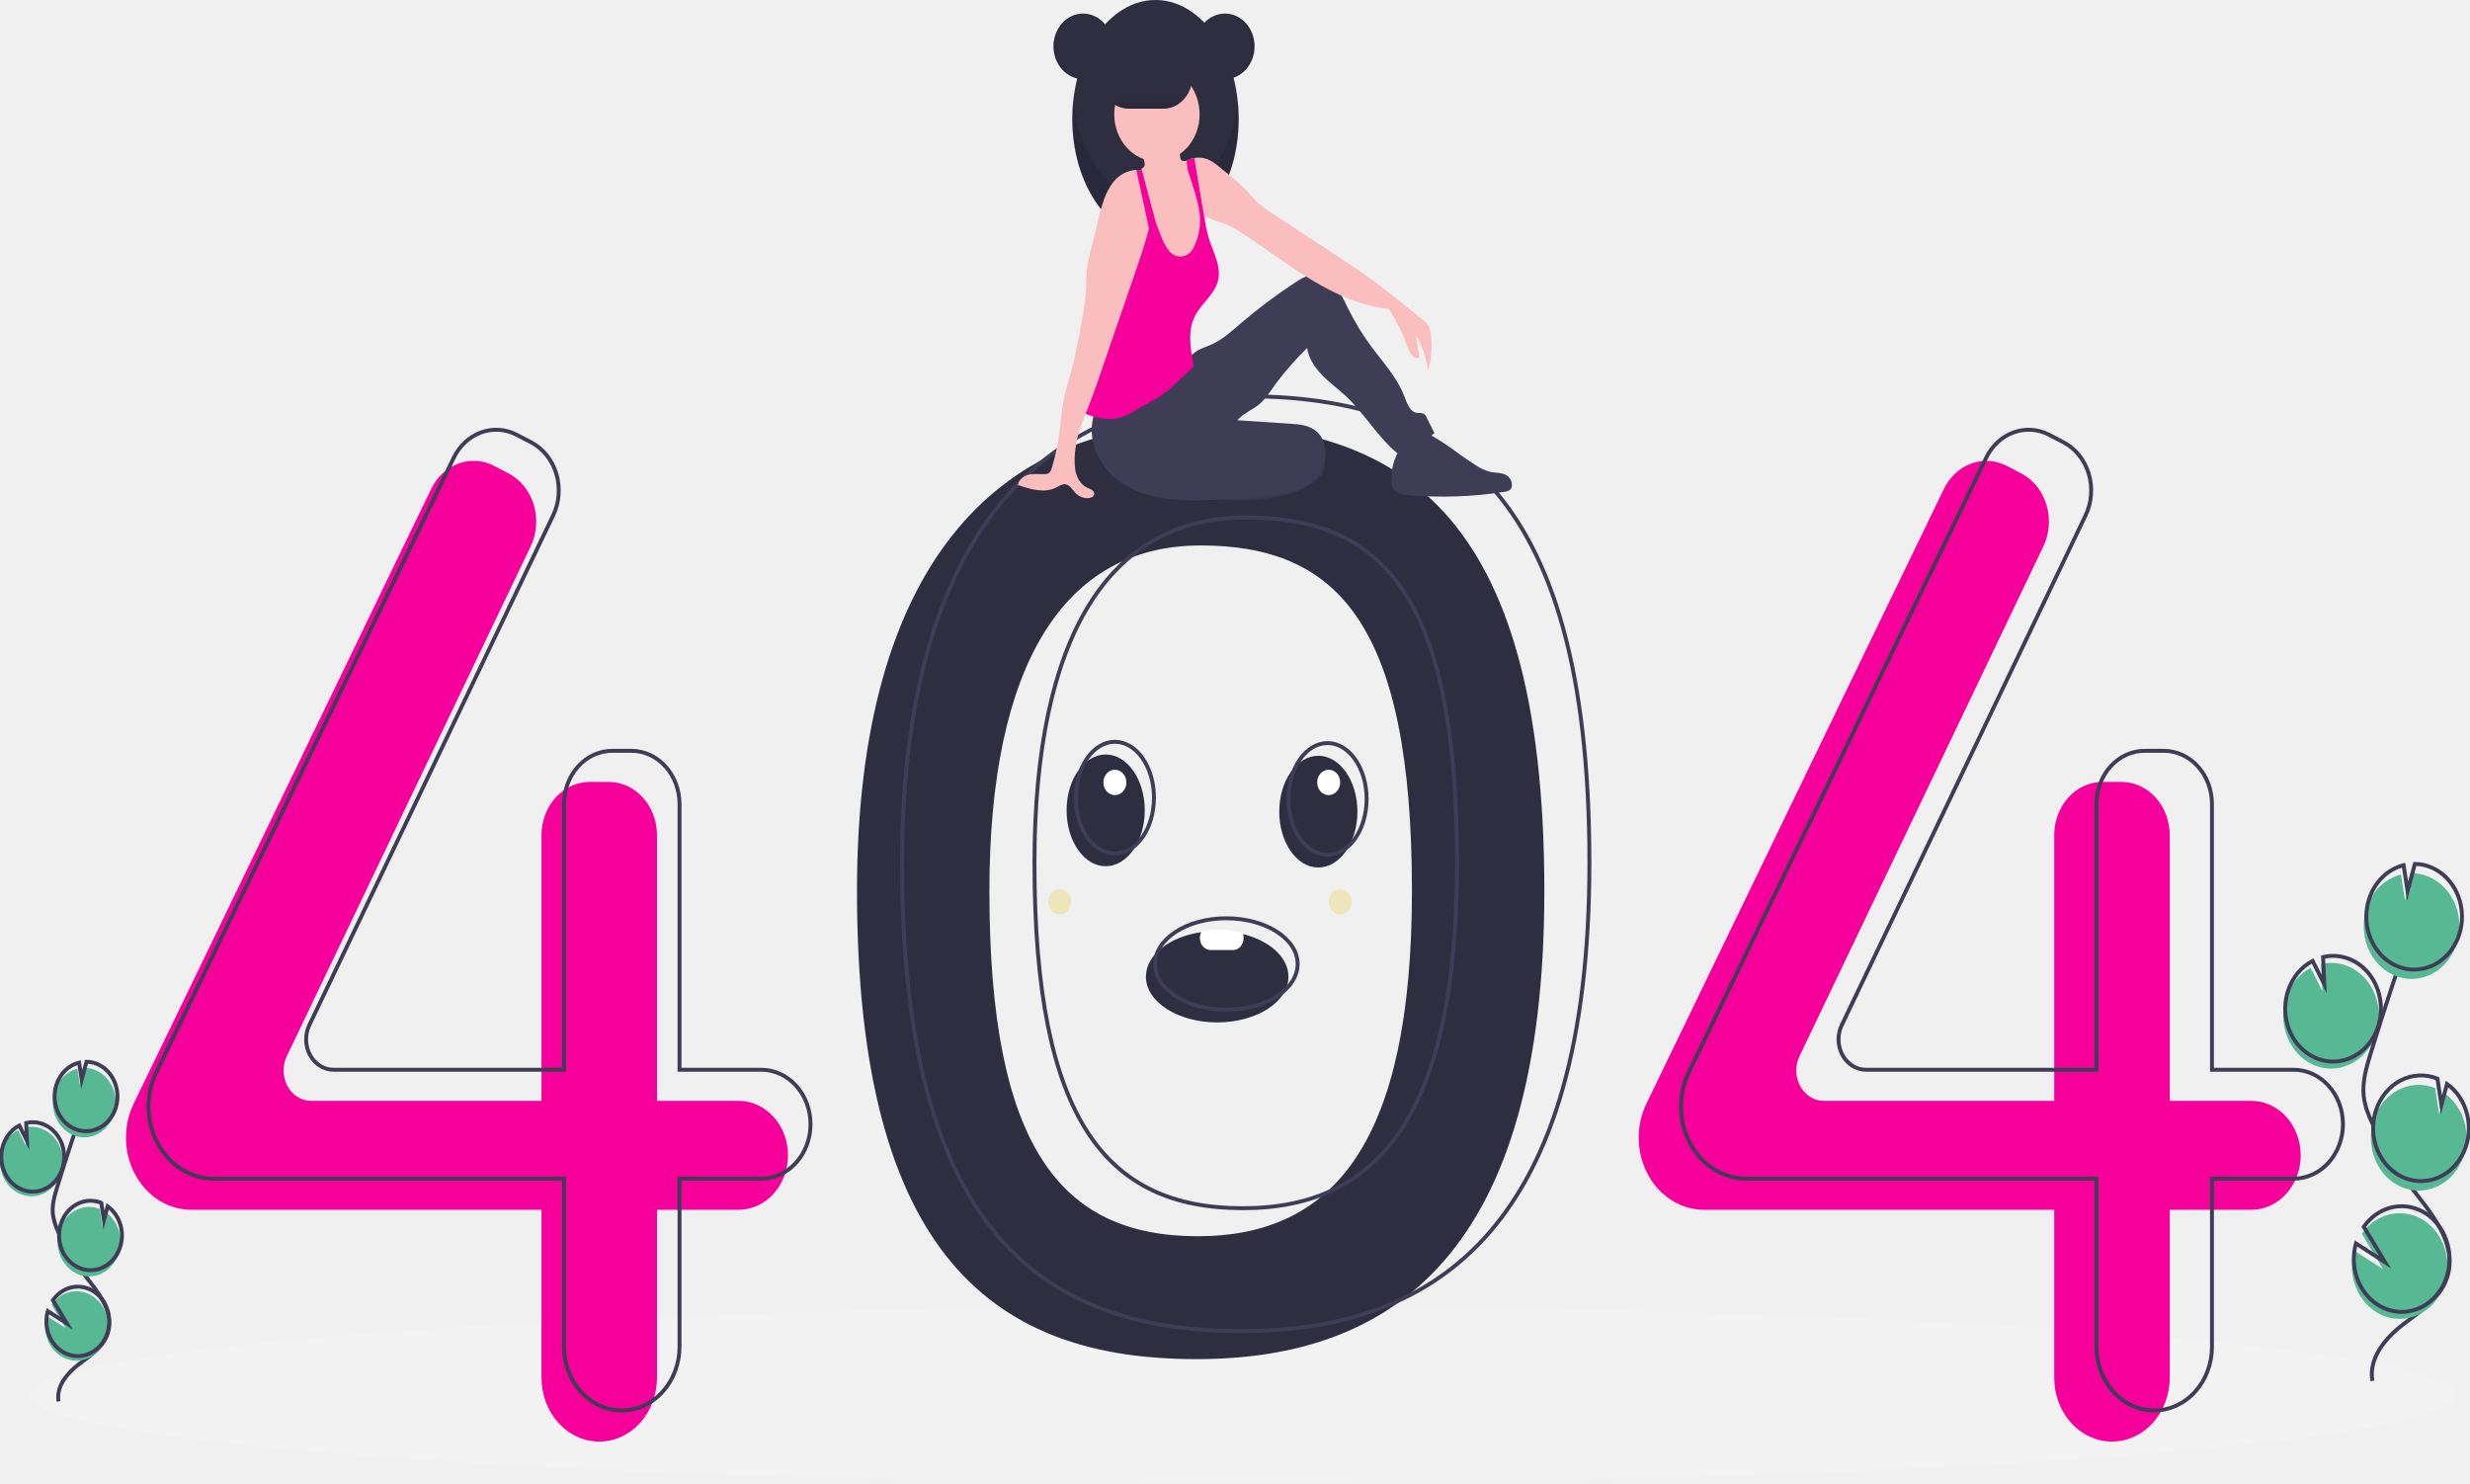
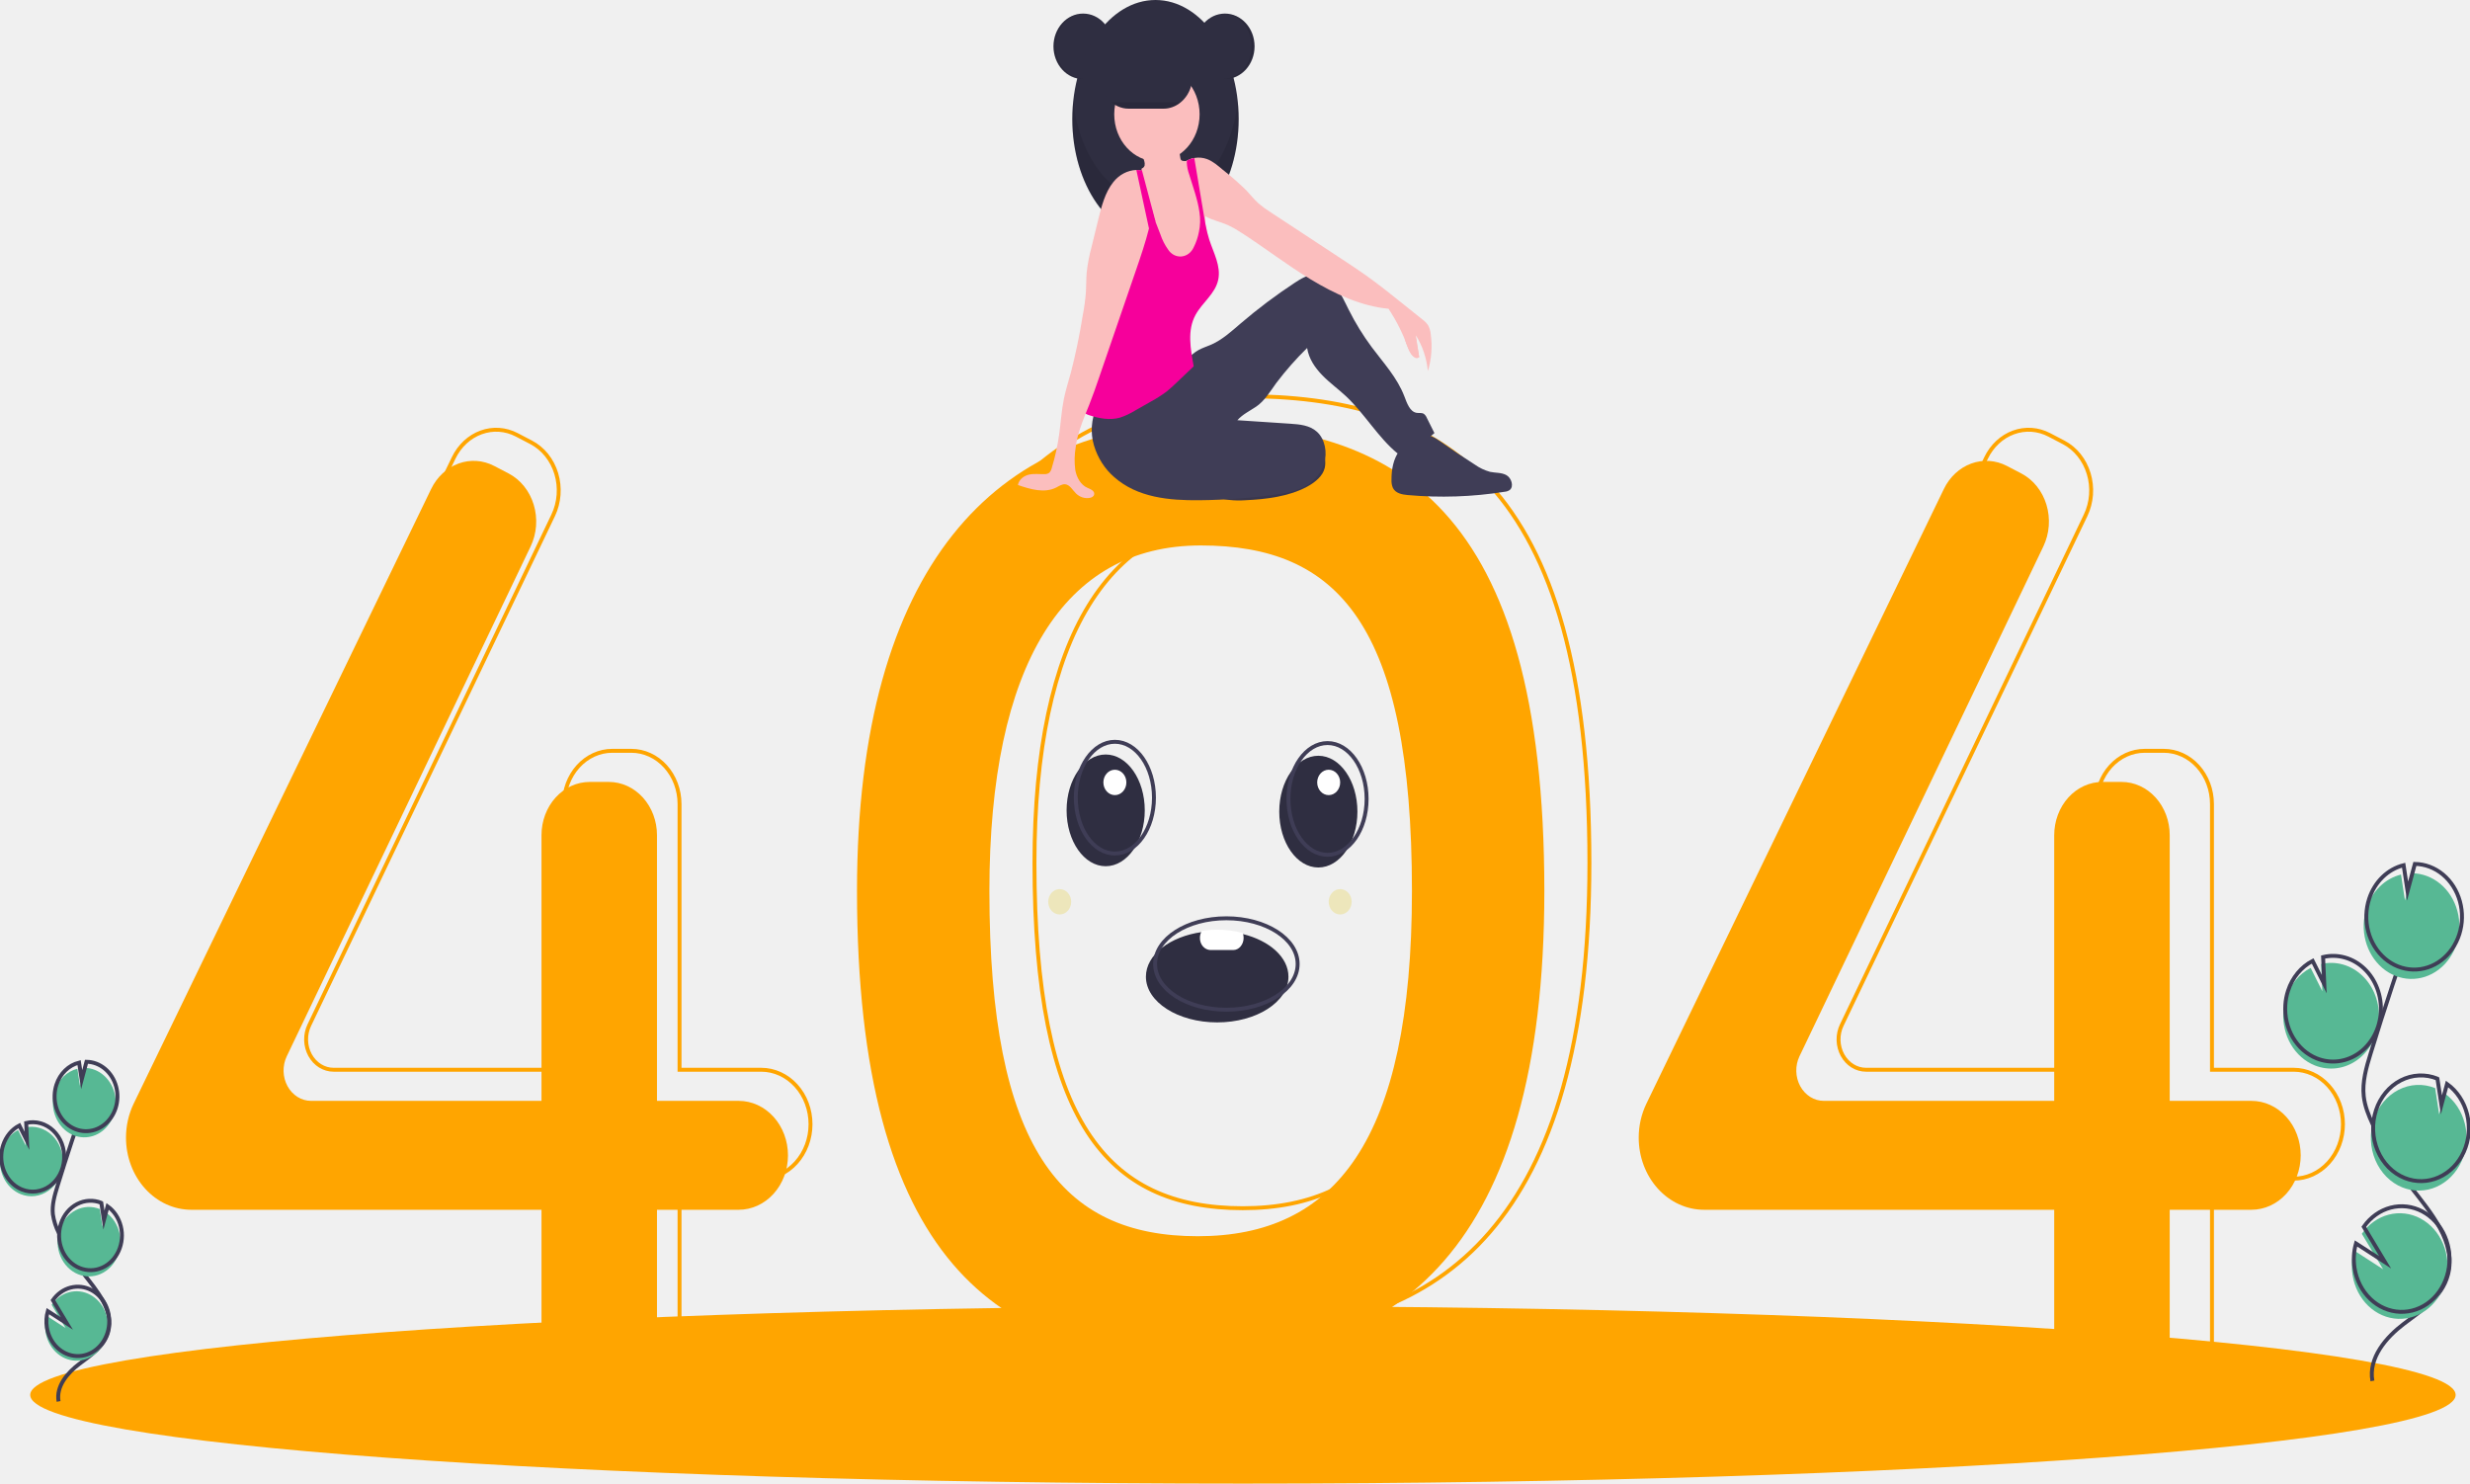
<svg xmlns="http://www.w3.org/2000/svg" width="631" height="379" viewBox="0 0 631 379" fill="none">
  <g clip-path="url(#clip0)">
-     <path d="M317.524 379C488.625 379 627.33 368.857 627.33 356.346C627.33 343.834 488.625 333.692 317.524 333.692C146.423 333.692 7.719 343.834 7.719 356.346C7.719 368.857 146.423 379 317.524 379Z" fill="#F2F2F2" />
-     <path d="M305.65 108.342C255.175 108.342 218.934 144.112 218.934 227.575C218.934 322.166 255.175 347.205 305.65 347.205C356.126 347.205 394.526 319.781 394.526 227.575C394.526 129.009 356.126 108.342 305.65 108.342ZM305.982 315.807C271.021 315.807 252.757 293.152 252.757 227.636C252.757 169.827 271.769 139.342 306.73 139.342C341.691 139.342 360.703 159.367 360.703 227.636C360.703 291.5 340.943 315.807 305.982 315.807Z" fill="#2F2E41" />
-     <path d="M188.708 281.229H167.839V213.348C167.839 209.743 166.542 206.285 164.234 203.735C161.926 201.186 158.795 199.754 155.531 199.754H150.641C149.025 199.754 147.424 200.105 145.931 200.788C144.438 201.472 143.081 202.473 141.938 203.735C140.796 204.998 139.889 206.496 139.27 208.146C138.652 209.795 138.334 211.563 138.334 213.348V281.229H79.468C78.257 281.229 77.066 280.884 76.012 280.226C74.957 279.568 74.075 278.62 73.45 277.474C72.825 276.329 72.478 275.024 72.444 273.687C72.41 272.35 72.689 271.026 73.255 269.843L135.558 139.594C136.335 137.97 136.806 136.189 136.942 134.358C137.079 132.528 136.878 130.686 136.352 128.944C135.826 127.201 134.986 125.595 133.883 124.221C132.779 122.847 131.435 121.734 129.932 120.95L126.254 119.032C123.398 117.542 120.133 117.322 117.134 118.417C114.136 119.513 111.633 121.839 110.144 124.916L34.157 281.926C32.864 284.6 32.187 287.585 32.187 290.616C32.187 293.037 32.618 295.434 33.457 297.671C34.296 299.907 35.525 301.939 37.075 303.651C38.624 305.363 40.464 306.721 42.489 307.647C44.514 308.573 46.684 309.05 48.875 309.05H138.334V351.974C138.334 354.114 138.715 356.233 139.457 358.21C140.198 360.187 141.285 361.983 142.655 363.496C144.024 365.009 145.651 366.21 147.441 367.029C149.23 367.848 151.149 368.269 153.086 368.269H153.086C155.024 368.269 156.942 367.848 158.732 367.029C160.522 366.21 162.148 365.009 163.518 363.496C164.888 361.983 165.974 360.187 166.716 358.21C167.457 356.233 167.839 354.114 167.839 351.974V309.05H188.708C192.049 309.05 195.252 307.585 197.614 304.976C199.975 302.367 201.302 298.829 201.302 295.14C201.302 291.45 199.975 287.912 197.614 285.304C195.252 282.695 192.049 281.229 188.708 281.229Z" fill="#F6009B" />
-     <path d="M575.157 281.229H554.287V213.348C554.287 209.743 552.99 206.285 550.682 203.735C548.374 201.186 545.244 199.754 541.98 199.754H537.089C535.473 199.754 533.873 200.105 532.379 200.788C530.886 201.472 529.529 202.473 528.387 203.735C527.244 204.998 526.337 206.496 525.719 208.146C525.1 209.795 524.782 211.563 524.782 213.348V281.229H465.916C464.705 281.229 463.514 280.884 462.46 280.226C461.406 279.568 460.523 278.62 459.898 277.474C459.273 276.329 458.926 275.024 458.892 273.687C458.858 272.35 459.138 271.026 459.703 269.843L522.007 139.594C522.783 137.97 523.254 136.189 523.391 134.358C523.527 132.528 523.326 130.686 522.8 128.944C522.275 127.201 521.435 125.595 520.331 124.221C519.228 122.847 517.883 121.734 516.38 120.95L512.702 119.032C509.846 117.542 506.581 117.322 503.583 118.417C500.584 119.513 498.081 121.839 496.593 124.916L420.606 281.926C419.312 284.6 418.635 287.585 418.635 290.616C418.635 295.505 420.393 300.194 423.523 303.651C426.653 307.108 430.897 309.05 435.324 309.05H524.782V351.974C524.782 356.296 526.336 360.44 529.103 363.496C531.869 366.552 535.622 368.269 539.534 368.269C543.447 368.269 547.199 366.552 549.966 363.496C552.733 360.44 554.287 356.296 554.287 351.974V309.05H575.157C578.497 309.05 581.7 307.585 584.062 304.976C586.423 302.367 587.75 298.829 587.75 295.14C587.75 291.45 586.423 287.912 584.062 285.304C581.7 282.695 578.497 281.229 575.157 281.229Z" fill="#F6009B" />
-     <path d="M194.466 273.28H173.597V205.399C173.597 203.614 173.278 201.846 172.66 200.197C172.041 198.547 171.135 197.049 169.992 195.786C168.849 194.524 167.492 193.523 165.999 192.84C164.506 192.156 162.905 191.805 161.289 191.805H156.399C153.135 191.805 150.004 193.237 147.696 195.786C145.388 198.336 144.091 201.794 144.091 205.399V273.28H85.225C84.014 273.28 82.824 272.935 81.769 272.277C80.715 271.619 79.833 270.671 79.207 269.525C78.582 268.38 78.236 267.075 78.202 265.738C78.168 264.401 78.447 263.077 79.013 261.894L141.316 131.645C142.093 130.021 142.564 128.24 142.7 126.41C142.837 124.579 142.636 122.737 142.11 120.995C141.584 119.252 140.744 117.646 139.641 116.272C138.537 114.898 137.193 113.786 135.69 113.001L132.012 111.083C129.156 109.593 125.891 109.373 122.892 110.469C119.894 111.564 117.391 113.89 115.902 116.967L39.915 273.977C38.621 276.651 37.944 279.636 37.944 282.668V282.668C37.944 287.556 39.703 292.245 42.832 295.702C45.962 299.159 50.207 301.101 54.633 301.101H144.091V344.025C144.091 346.165 144.473 348.284 145.214 350.261C145.956 352.238 147.042 354.034 148.412 355.547C149.782 357.061 151.409 358.261 153.198 359.08C154.988 359.899 156.907 360.32 158.844 360.32H158.844C162.757 360.32 166.509 358.603 169.276 355.547C172.042 352.492 173.597 348.347 173.597 344.025V301.101H194.466C196.12 301.101 197.758 300.742 199.286 300.042C200.814 299.343 202.202 298.319 203.371 297.027C204.541 295.735 205.468 294.202 206.101 292.514C206.734 290.827 207.06 289.018 207.06 287.191V287.191C207.06 285.364 206.734 283.555 206.101 281.868C205.468 280.18 204.541 278.646 203.371 277.355C202.202 276.063 200.814 275.038 199.286 274.339C197.758 273.64 196.12 273.28 194.466 273.28V273.28Z" stroke="#3F3D56" stroke-miterlimit="10" />
-     <path d="M585.951 273.28H565.081V205.399C565.081 201.794 563.784 198.336 561.476 195.786C559.168 193.237 556.038 191.805 552.773 191.805H547.883C546.267 191.805 544.667 192.156 543.173 192.84C541.68 193.523 540.323 194.524 539.181 195.786C538.038 197.049 537.131 198.547 536.513 200.197C535.894 201.846 535.576 203.614 535.576 205.399V273.28H476.71C475.499 273.28 474.308 272.935 473.254 272.277C472.2 271.619 471.317 270.671 470.692 269.525C470.067 268.38 469.72 267.075 469.686 265.738C469.652 264.401 469.932 263.077 470.497 261.894L532.8 131.645C533.577 130.021 534.048 128.24 534.185 126.41C534.321 124.579 534.12 122.737 533.594 120.995C533.069 119.252 532.228 117.646 531.125 116.272C530.021 114.898 528.677 113.786 527.174 113.001L523.496 111.083C520.64 109.593 517.375 109.373 514.377 110.469C511.378 111.564 508.875 113.89 507.386 116.967L431.4 273.977C430.106 276.651 429.429 279.636 429.429 282.668C429.429 287.556 431.187 292.245 434.317 295.702C437.447 299.159 441.691 301.101 446.118 301.101H535.576V344.025C535.576 348.347 537.13 352.492 539.897 355.547C542.663 358.603 546.416 360.32 550.328 360.32V360.32C554.241 360.32 557.993 358.603 560.76 355.547C563.527 352.492 565.081 348.347 565.081 344.025V301.101H585.951C587.604 301.101 589.242 300.742 590.77 300.042C592.298 299.343 593.686 298.319 594.856 297.027C596.025 295.735 596.953 294.202 597.586 292.514C598.219 290.827 598.544 289.018 598.544 287.191V287.191C598.544 283.502 597.217 279.963 594.856 277.355C592.494 274.746 589.291 273.28 585.951 273.28V273.28Z" stroke="#3F3D56" stroke-miterlimit="10" />
-     <path d="M317.165 101.188C266.689 101.188 230.448 136.958 230.448 220.421C230.448 315.012 266.689 340.051 317.165 340.051C367.641 340.051 406.041 312.627 406.041 220.421C406.041 121.855 367.641 101.188 317.165 101.188ZM317.497 308.653C282.536 308.653 264.271 285.998 264.271 220.482C264.271 162.673 283.284 132.188 318.245 132.188C353.205 132.188 372.218 152.213 372.218 220.482C372.218 284.346 352.457 308.653 317.497 308.653V308.653Z" stroke="#3F3D56" stroke-miterlimit="10" />
+     <path d="M317.524 379C488.625 379 627.33 368.857 627.33 356.346C627.33 343.834 488.625 333.692 317.524 333.692C146.423 333.692 7.719 343.834 7.719 356.346C7.719 368.857 146.423 379 317.524 379Z" fill="#FFA500" />
+     <path d="M305.65 108.342C255.175 108.342 218.934 144.112 218.934 227.575C218.934 322.166 255.175 347.205 305.65 347.205C356.126 347.205 394.526 319.781 394.526 227.575C394.526 129.009 356.126 108.342 305.65 108.342ZM305.982 315.807C271.021 315.807 252.757 293.152 252.757 227.636C252.757 169.827 271.769 139.342 306.73 139.342C341.691 139.342 360.703 159.367 360.703 227.636C360.703 291.5 340.943 315.807 305.982 315.807Z" fill="#FFA500" />
+     <path d="M188.708 281.229H167.839V213.348C167.839 209.743 166.542 206.285 164.234 203.735C161.926 201.186 158.795 199.754 155.531 199.754H150.641C149.025 199.754 147.424 200.105 145.931 200.788C144.438 201.472 143.081 202.473 141.938 203.735C140.796 204.998 139.889 206.496 139.27 208.146C138.652 209.795 138.334 211.563 138.334 213.348V281.229H79.468C78.257 281.229 77.066 280.884 76.012 280.226C74.957 279.568 74.075 278.62 73.45 277.474C72.825 276.329 72.478 275.024 72.444 273.687C72.41 272.35 72.689 271.026 73.255 269.843L135.558 139.594C136.335 137.97 136.806 136.189 136.942 134.358C137.079 132.528 136.878 130.686 136.352 128.944C135.826 127.201 134.986 125.595 133.883 124.221C132.779 122.847 131.435 121.734 129.932 120.95L126.254 119.032C123.398 117.542 120.133 117.322 117.134 118.417C114.136 119.513 111.633 121.839 110.144 124.916L34.157 281.926C32.864 284.6 32.187 287.585 32.187 290.616C32.187 293.037 32.618 295.434 33.457 297.671C34.296 299.907 35.525 301.939 37.075 303.651C38.624 305.363 40.464 306.721 42.489 307.647C44.514 308.573 46.684 309.05 48.875 309.05H138.334V351.974C138.334 354.114 138.715 356.233 139.457 358.21C140.198 360.187 141.285 361.983 142.655 363.496C144.024 365.009 145.651 366.21 147.441 367.029C149.23 367.848 151.149 368.269 153.086 368.269H153.086C155.024 368.269 156.942 367.848 158.732 367.029C160.522 366.21 162.148 365.009 163.518 363.496C164.888 361.983 165.974 360.187 166.716 358.21C167.457 356.233 167.839 354.114 167.839 351.974V309.05H188.708C192.049 309.05 195.252 307.585 197.614 304.976C199.975 302.367 201.302 298.829 201.302 295.14C201.302 291.45 199.975 287.912 197.614 285.304C195.252 282.695 192.049 281.229 188.708 281.229Z" fill="#FFA500" />
+     <path d="M575.157 281.229H554.287V213.348C554.287 209.743 552.99 206.285 550.682 203.735C548.374 201.186 545.244 199.754 541.98 199.754H537.089C535.473 199.754 533.873 200.105 532.379 200.788C530.886 201.472 529.529 202.473 528.387 203.735C527.244 204.998 526.337 206.496 525.719 208.146C525.1 209.795 524.782 211.563 524.782 213.348V281.229H465.916C464.705 281.229 463.514 280.884 462.46 280.226C461.406 279.568 460.523 278.62 459.898 277.474C459.273 276.329 458.926 275.024 458.892 273.687C458.858 272.35 459.138 271.026 459.703 269.843L522.007 139.594C522.783 137.97 523.254 136.189 523.391 134.358C523.527 132.528 523.326 130.686 522.8 128.944C522.275 127.201 521.435 125.595 520.331 124.221C519.228 122.847 517.883 121.734 516.38 120.95L512.702 119.032C509.846 117.542 506.581 117.322 503.583 118.417C500.584 119.513 498.081 121.839 496.593 124.916L420.606 281.926C419.312 284.6 418.635 287.585 418.635 290.616C418.635 295.505 420.393 300.194 423.523 303.651C426.653 307.108 430.897 309.05 435.324 309.05H524.782V351.974C524.782 356.296 526.336 360.44 529.103 363.496C531.869 366.552 535.622 368.269 539.534 368.269C543.447 368.269 547.199 366.552 549.966 363.496C552.733 360.44 554.287 356.296 554.287 351.974V309.05H575.157C578.497 309.05 581.7 307.585 584.062 304.976C586.423 302.367 587.75 298.829 587.75 295.14C587.75 291.45 586.423 287.912 584.062 285.304C581.7 282.695 578.497 281.229 575.157 281.229Z" fill="#FFA500" />
+     <path d="M194.466 273.28H173.597V205.399C173.597 203.614 173.278 201.846 172.66 200.197C172.041 198.547 171.135 197.049 169.992 195.786C168.849 194.524 167.492 193.523 165.999 192.84C164.506 192.156 162.905 191.805 161.289 191.805H156.399C153.135 191.805 150.004 193.237 147.696 195.786C145.388 198.336 144.091 201.794 144.091 205.399V273.28H85.225C84.014 273.28 82.824 272.935 81.769 272.277C80.715 271.619 79.833 270.671 79.207 269.525C78.582 268.38 78.236 267.075 78.202 265.738C78.168 264.401 78.447 263.077 79.013 261.894L141.316 131.645C142.093 130.021 142.564 128.24 142.7 126.41C142.837 124.579 142.636 122.737 142.11 120.995C141.584 119.252 140.744 117.646 139.641 116.272C138.537 114.898 137.193 113.786 135.69 113.001L132.012 111.083C129.156 109.593 125.891 109.373 122.892 110.469C119.894 111.564 117.391 113.89 115.902 116.967L39.915 273.977C38.621 276.651 37.944 279.636 37.944 282.668V282.668C37.944 287.556 39.703 292.245 42.832 295.702C45.962 299.159 50.207 301.101 54.633 301.101H144.091V344.025C144.091 346.165 144.473 348.284 145.214 350.261C145.956 352.238 147.042 354.034 148.412 355.547C149.782 357.061 151.409 358.261 153.198 359.08C154.988 359.899 156.907 360.32 158.844 360.32H158.844C162.757 360.32 166.509 358.603 169.276 355.547C172.042 352.492 173.597 348.347 173.597 344.025V301.101H194.466C196.12 301.101 197.758 300.742 199.286 300.042C200.814 299.343 202.202 298.319 203.371 297.027C204.541 295.735 205.468 294.202 206.101 292.514C206.734 290.827 207.06 289.018 207.06 287.191V287.191C207.06 285.364 206.734 283.555 206.101 281.868C205.468 280.18 204.541 278.646 203.371 277.355C202.202 276.063 200.814 275.038 199.286 274.339C197.758 273.64 196.12 273.28 194.466 273.28V273.28Z" stroke="#FFA500" stroke-miterlimit="10" />
+     <path d="M585.951 273.28H565.081V205.399C565.081 201.794 563.784 198.336 561.476 195.786C559.168 193.237 556.038 191.805 552.773 191.805H547.883C546.267 191.805 544.667 192.156 543.173 192.84C541.68 193.523 540.323 194.524 539.181 195.786C538.038 197.049 537.131 198.547 536.513 200.197C535.894 201.846 535.576 203.614 535.576 205.399V273.28H476.71C475.499 273.28 474.308 272.935 473.254 272.277C472.2 271.619 471.317 270.671 470.692 269.525C470.067 268.38 469.72 267.075 469.686 265.738C469.652 264.401 469.932 263.077 470.497 261.894L532.8 131.645C533.577 130.021 534.048 128.24 534.185 126.41C534.321 124.579 534.12 122.737 533.594 120.995C533.069 119.252 532.228 117.646 531.125 116.272C530.021 114.898 528.677 113.786 527.174 113.001L523.496 111.083C520.64 109.593 517.375 109.373 514.377 110.469C511.378 111.564 508.875 113.89 507.386 116.967L431.4 273.977C430.106 276.651 429.429 279.636 429.429 282.668C429.429 287.556 431.187 292.245 434.317 295.702C437.447 299.159 441.691 301.101 446.118 301.101H535.576V344.025C535.576 348.347 537.13 352.492 539.897 355.547C542.663 358.603 546.416 360.32 550.328 360.32V360.32C554.241 360.32 557.993 358.603 560.76 355.547C563.527 352.492 565.081 348.347 565.081 344.025V301.101H585.951C587.604 301.101 589.242 300.742 590.77 300.042C592.298 299.343 593.686 298.319 594.856 297.027C596.025 295.735 596.953 294.202 597.586 292.514C598.219 290.827 598.544 289.018 598.544 287.191V287.191C598.544 283.502 597.217 279.963 594.856 277.355C592.494 274.746 589.291 273.28 585.951 273.28V273.28Z" stroke="#FFA500" stroke-miterlimit="10" />
+     <path d="M317.165 101.188C266.689 101.188 230.448 136.958 230.448 220.421C230.448 315.012 266.689 340.051 317.165 340.051C367.641 340.051 406.041 312.627 406.041 220.421C406.041 121.855 367.641 101.188 317.165 101.188ZM317.497 308.653C282.536 308.653 264.271 285.998 264.271 220.482C264.271 162.673 283.284 132.188 318.245 132.188C353.205 132.188 372.218 152.213 372.218 220.482C372.218 284.346 352.457 308.653 317.497 308.653V308.653Z" stroke="#FFA500" stroke-miterlimit="10" />
    <path d="M276.705 20.209C280.89 20.209 284.282 16.462 284.282 11.839C284.282 7.217 280.89 3.47 276.705 3.47C272.52 3.47 269.128 7.217 269.128 11.839C269.128 16.462 272.52 20.209 276.705 20.209Z" fill="#2F2E41" />
    <path d="M295.186 60.83C306.923 60.83 316.439 47.213 316.439 30.415C316.439 13.617 306.923 0 295.186 0C283.449 0 273.934 13.617 273.934 30.415C273.934 47.213 283.449 60.83 295.186 60.83Z" fill="#2F2E41" />
    <path opacity="0.1" d="M295.186 51.644C284.54 51.644 275.722 40.44 274.175 25.822C274.014 27.346 273.933 28.88 273.934 30.415C273.934 47.213 283.449 60.83 295.186 60.83C306.923 60.83 316.439 47.213 316.439 30.415C316.439 28.88 316.358 27.346 316.197 25.822C314.65 40.44 305.833 51.644 295.186 51.644Z" fill="black" />
    <path d="M338.432 119.486C337.976 121.558 336.008 123.217 333.829 124.376C329.247 126.813 323.595 127.541 318.112 127.785C316.714 127.879 315.311 127.85 313.916 127.699C311.214 127.41 308.679 126.123 306.722 124.046C306.582 123.945 306.467 123.807 306.389 123.644C306.311 123.482 306.271 123.3 306.274 123.116C306.276 122.931 306.321 122.751 306.404 122.591C306.487 122.431 306.605 122.297 306.747 122.201C309.666 118.66 314.536 116.488 319.443 114.925C323.163 113.739 329.651 110.669 333.708 111.083C337.639 111.485 339.009 116.87 338.432 119.486Z" fill="#3F3D56" />
    <path opacity="0.1" d="M338.432 119.486C337.976 121.558 336.008 123.217 333.829 124.376C329.247 126.813 323.595 127.541 318.112 127.785C316.714 127.879 315.311 127.85 313.916 127.699C311.214 127.41 308.679 126.123 306.722 124.046C306.582 123.945 306.467 123.807 306.389 123.644C306.311 123.482 306.271 123.3 306.274 123.116C306.276 122.931 306.321 122.751 306.404 122.591C306.487 122.431 306.605 122.297 306.747 122.201C309.666 118.66 314.536 116.488 319.443 114.925C323.163 113.739 329.651 110.669 333.708 111.083C337.639 111.485 339.009 116.87 338.432 119.486Z" fill="black" />
    <path d="M280.172 104.003C278.773 107.031 278.52 110.548 279.468 113.782C280.432 116.992 282.237 119.813 284.653 121.889C290.582 127.138 298.742 127.861 306.34 127.788C312.998 127.724 319.648 127.22 326.252 126.28C328.466 126.064 330.641 125.506 332.714 124.623C335.194 123.438 337.373 121.264 338.256 118.444C339.138 115.623 338.512 112.169 336.415 110.287C334.573 108.633 332.032 108.405 329.662 108.248L316.103 107.348C317.442 105.85 319.226 105.003 320.857 103.915C323.022 102.47 324.46 100.045 326.034 97.859C328.458 94.658 331.097 91.662 333.926 88.896C334.367 91.692 335.969 93.988 337.854 95.917C339.738 97.847 341.911 99.4 343.87 101.237C348.615 105.686 352.031 111.725 357.021 115.833C360.454 114.837 363.663 113.067 366.447 110.636L364.507 106.755C364.346 106.356 364.094 106.009 363.776 105.748C363.227 105.375 362.52 105.567 361.882 105.462C360.179 105.18 359.435 103.007 358.766 101.253C356.931 96.439 353.417 92.703 350.416 88.666C348.201 85.685 346.236 82.489 344.545 79.115C343.537 77.103 342.614 75.008 341.246 73.274C339.878 71.541 337.961 70.178 335.879 70.173C334.039 70.169 332.342 71.2 330.761 72.238C325.944 75.399 321.309 78.886 316.883 82.682C314.566 84.668 312.265 86.766 309.548 87.984C308.404 88.497 307.198 88.847 306.1 89.471C304.178 90.564 302.719 92.413 301.149 94.054C295.547 99.907 287.878 103.7 280.172 104.003Z" fill="#3F3D56" />
    <path d="M308.525 62.34C308.462 64.13 308.118 65.893 307.507 67.552C307.197 68.379 306.737 69.127 306.154 69.749C305.571 70.371 304.879 70.853 304.12 71.167C303.042 71.486 301.911 71.526 300.817 71.285C299.863 71.175 298.943 70.829 298.126 70.273C296.855 69.307 296.221 67.584 295.99 65.898C295.759 64.214 295.862 62.493 295.715 60.797C295.571 59.427 295.335 58.071 295.009 56.739C294.909 56.296 294.807 55.855 294.707 55.414C294.609 54.973 294.513 54.532 294.425 54.092C294.343 53.677 294.268 53.261 294.203 52.842C294.149 52.489 294.101 52.134 294.066 51.777C294.034 50.718 293.874 49.668 293.591 48.656C293.326 47.999 292.993 47.378 292.601 46.804C292.432 46.539 292.27 46.273 292.12 45.998C291.687 45.282 291.486 44.425 291.549 43.567C291.567 43.434 291.596 43.304 291.636 43.177C291.651 43.128 291.667 43.079 291.686 43.032C291.852 42.982 292.005 42.888 292.131 42.758C292.257 42.629 292.352 42.467 292.408 42.287C292.472 41.901 292.442 41.503 292.322 41.134C292.183 40.618 291.994 40.12 291.758 39.65C291.603 39.339 291.076 38.78 291.072 38.425C291.065 37.71 292.329 37.135 292.841 36.853C294.403 35.989 296.146 35.599 297.89 35.722C299.008 35.806 300.22 36.185 300.837 37.22C301.392 38.153 301.318 39.362 301.554 40.446C301.579 40.603 301.64 40.751 301.73 40.876C301.851 40.998 302.002 41.075 302.164 41.097C302.438 41.157 302.719 41.169 302.996 41.133H302.998C303.071 41.127 303.144 41.115 303.216 41.099C303.648 41.011 304.056 40.816 304.41 40.529C304.639 40.462 304.87 40.407 305.103 40.364C305.112 40.363 305.121 40.361 305.13 40.358C306.056 43.585 306.176 47.045 306.934 50.331C307.309 51.967 307.847 53.581 307.923 55.263C307.928 55.337 307.93 55.412 307.932 55.488C307.943 56.029 307.904 56.574 307.925 57.113C307.932 57.355 307.956 57.597 307.999 57.835C308.081 58.218 308.185 58.596 308.307 58.966L308.313 58.984C308.348 59.103 308.381 59.223 308.409 59.344C308.429 59.431 308.448 59.517 308.462 59.605L308.464 59.611C308.601 60.513 308.622 61.432 308.525 62.34Z" fill="#FBBEBE" />
    <path d="M295.555 41.234C301.577 41.234 306.458 35.842 306.458 29.19C306.458 22.539 301.577 17.147 295.555 17.147C289.533 17.147 284.651 22.539 284.651 29.19C284.651 35.842 289.533 41.234 295.555 41.234Z" fill="#FBBEBE" />
    <path d="M364.779 94.809C364.463 91.523 363.406 88.377 361.704 85.66C361.987 87.517 362.27 89.374 362.554 91.23C362.201 91.343 361.826 91.34 361.475 91.221C361.124 91.101 360.812 90.871 360.577 90.559C360.118 89.926 359.767 89.206 359.54 88.434C358.301 85.037 356.682 81.826 354.719 78.875C347.777 78.236 340.916 75.057 334.811 71.353C328.706 67.65 322.991 63.21 316.967 59.35C315.922 58.653 314.834 58.039 313.71 57.513C311.825 56.678 309.709 56.245 307.922 55.263C307.802 55.198 307.682 55.129 307.564 55.057C307.16 54.815 306.778 54.531 306.422 54.21C306.229 54.037 306.047 53.852 305.875 53.655C304.983 52.509 304.276 51.203 303.785 49.793C302.826 47.449 302.484 44.622 301.526 42.279C301.966 41.825 302.461 41.439 302.996 41.134H302.997C303.075 41.089 303.153 41.046 303.232 41.005C303.611 40.808 304.005 40.649 304.409 40.529C304.638 40.462 304.869 40.407 305.102 40.364C305.112 40.363 305.121 40.361 305.13 40.358C306.21 40.164 307.316 40.26 308.355 40.64C309.874 41.207 311.155 42.34 312.432 43.412C314.506 45.026 316.496 46.769 318.392 48.633C319.445 49.748 320.406 50.972 321.539 51.985C322.48 52.788 323.473 53.514 324.509 54.159C330.639 58.192 336.769 62.225 342.9 66.257C344.976 67.623 347.053 68.989 349.082 70.434C352.165 72.63 355.136 75.01 358.106 77.388C359.856 78.789 361.606 80.19 363.355 81.591C363.928 81.996 364.432 82.51 364.842 83.11C365.204 83.791 365.43 84.551 365.502 85.337C365.941 88.513 365.693 91.759 364.779 94.809Z" fill="#FBBEBE" />
    <path d="M311.229 71.397C310.493 75.041 307.159 77.244 305.417 80.444C303.251 84.417 304.134 89.034 304.947 93.584C303.461 94.999 301.975 96.413 300.488 97.828C299.667 98.606 298.847 99.387 297.963 100.075C296.675 101.028 295.329 101.882 293.935 102.631C292.619 103.378 291.303 104.126 289.987 104.874C288.764 105.634 287.468 106.241 286.123 106.683C283.53 107.418 280.777 106.903 278.212 106.052C277.909 105.964 277.618 105.833 277.347 105.662C277.187 105.557 277.047 105.417 276.936 105.252C276.684 104.751 276.592 104.17 276.676 103.605C276.936 98.836 277.992 94.168 279.043 89.534C279.605 86.754 280.361 84.026 281.303 81.375C282.228 79.103 283.29 76.903 284.484 74.79C285.801 72.131 287.362 69.628 289.141 67.321C290.007 66.433 290.736 65.395 291.299 64.247C291.956 62.593 291.702 60.697 291.835 58.897C291.937 57.544 292.262 56.223 292.795 55V54.998C293.079 54.339 293.422 53.713 293.818 53.128C293.998 53.589 294.177 54.05 294.356 54.51C294.474 54.812 294.591 55.114 294.707 55.414C294.859 55.802 295.009 56.189 295.158 56.574C295.589 57.68 296.019 58.786 296.448 59.891C296.912 61.283 297.573 62.584 298.407 63.747C298.788 64.342 299.302 64.818 299.9 65.128C300.497 65.439 301.157 65.572 301.815 65.516C302.474 65.461 303.107 65.218 303.655 64.81C304.203 64.403 304.645 63.846 304.94 63.194C305.561 61.975 306.011 60.66 306.274 59.293C306.639 57.628 306.689 55.898 306.422 54.21C305.977 50.96 304.725 47.641 303.816 44.622C303.446 43.615 303.232 42.547 303.182 41.462C303.184 41.34 303.195 41.219 303.216 41.099C303.221 41.068 303.227 41.036 303.232 41.005C303.611 40.808 304.005 40.649 304.409 40.529C304.639 40.462 304.87 40.407 305.102 40.364C305.903 45.149 306.704 49.934 307.507 54.718C307.525 54.831 307.546 54.943 307.564 55.057C307.679 55.743 307.795 56.429 307.924 57.113C308.041 57.733 308.167 58.352 308.307 58.966L308.313 58.984C308.361 59.193 308.41 59.399 308.462 59.605L308.464 59.611C308.606 60.175 308.765 60.734 308.945 61.285C310.031 64.606 311.925 67.95 311.229 71.397Z" fill="#F6009B" />
    <path d="M355.479 122.602C355.445 123.304 355.568 124.005 355.838 124.642C356.52 126.019 358.157 126.332 359.574 126.461C367.851 127.213 376.177 126.932 384.397 125.626C384.843 125.592 385.276 125.444 385.661 125.193C386.829 124.288 386.109 122.082 384.833 121.376C383.557 120.67 382.042 120.84 380.642 120.534C379.251 120.147 377.927 119.513 376.72 118.655C373.881 116.853 371.083 114.975 368.326 113.019C366.685 111.855 364.748 110.613 362.899 111.303C357.892 113.174 355.446 116.637 355.479 122.602Z" fill="#3F3D56" />
    <path d="M294.467 53.836V53.838C294.454 53.924 294.441 54.008 294.424 54.092C294.404 54.23 294.38 54.371 294.356 54.51C294.127 55.806 293.846 57.096 293.522 58.378C292.635 61.92 291.447 65.404 290.268 68.838C287.104 78.044 283.94 87.251 280.775 96.458C279.976 98.777 279.18 101.098 278.272 103.37C277.969 104.127 277.657 104.89 277.347 105.662C276.234 108.424 275.166 111.276 274.811 114.215C274.48 116.15 274.442 118.131 274.698 120.08C275.053 122.007 276.112 123.889 277.77 124.601C278.579 124.95 279.738 125.418 279.516 126.346C279.396 126.857 278.871 127.106 278.4 127.191C277.778 127.301 277.141 127.258 276.536 127.065C275.93 126.873 275.37 126.535 274.896 126.077C274.011 125.209 273.331 123.86 272.154 123.715C271.339 123.617 270.588 124.156 269.842 124.534C266.796 126.071 263.248 124.995 260.049 123.903C260.3 122.472 261.601 121.529 262.893 121.243C264.185 120.955 265.521 121.159 266.839 121.121C267.26 121.146 267.679 121.027 268.038 120.78C268.359 120.454 268.585 120.028 268.685 119.559C269.533 116.781 270.165 113.928 270.572 111.031C270.997 108.003 271.174 104.929 271.78 101.939C272.251 99.606 272.98 97.346 273.604 95.056C274.812 90.34 275.804 85.56 276.576 80.734C276.966 78.729 277.246 76.7 277.413 74.657C277.518 72.963 277.468 71.261 277.616 69.573C277.864 67.376 278.279 65.207 278.856 63.087C279.422 60.775 279.987 58.463 280.551 56.153C281.388 52.734 282.286 49.182 284.408 46.525C285.145 45.589 286.048 44.83 287.061 44.296C288.074 43.762 289.176 43.463 290.298 43.418C290.718 43.417 291.138 43.467 291.549 43.567C291.617 43.585 291.685 43.603 291.754 43.624C292.202 43.753 292.631 43.95 293.031 44.208C293.685 43.748 294.018 43.91 294.452 44.618C294.833 45.368 295.012 46.222 294.969 47.08C295.006 49.345 294.838 51.608 294.467 53.836Z" fill="#FBBEBE" />
    <path d="M295.186 56.543L295.158 56.574L295.009 56.739L293.523 58.378L292.795 55L290.298 43.418C290.719 43.417 291.138 43.467 291.549 43.567C291.567 43.434 291.596 43.303 291.636 43.177L291.754 43.624L292.6 46.804L294.203 52.842L294.467 53.836V53.838L295.186 56.543Z" fill="#F6009B" />
    <path d="M304.615 19.593C304.613 20.666 304.421 21.727 304.048 22.717C303.675 23.708 303.129 24.607 302.441 25.364C302.192 25.639 301.925 25.895 301.642 26.127C300.367 27.189 298.814 27.764 297.217 27.765H288.351C286.392 27.761 284.514 26.899 283.129 25.368C281.745 23.837 280.968 21.761 280.968 19.597C280.968 17.433 281.745 15.357 283.129 13.826C284.514 12.295 286.392 11.433 288.351 11.43H297.217C299.176 11.435 301.054 12.297 302.44 13.826C303.826 15.356 304.608 17.429 304.615 19.593Z" fill="#2F2E41" />
    <path d="M312.927 20.209C317.111 20.209 320.504 16.462 320.504 11.839C320.504 7.217 317.111 3.47 312.927 3.47C308.742 3.47 305.35 7.217 305.35 11.839C305.35 16.462 308.742 20.209 312.927 20.209Z" fill="#2F2E41" />
    <path opacity="0.1" d="M312.742 3.47C312.649 3.47 312.557 3.474 312.465 3.478C314.425 3.557 316.281 4.472 317.642 6.031C319.004 7.591 319.765 9.673 319.765 11.839C319.765 14.006 319.004 16.088 317.642 17.647C316.281 19.207 314.425 20.122 312.465 20.201C312.557 20.204 312.649 20.209 312.742 20.209C314.752 20.209 316.679 19.327 318.1 17.757C319.521 16.188 320.319 14.059 320.319 11.839C320.319 9.62 319.521 7.491 318.1 5.921C316.679 4.352 314.752 3.47 312.742 3.47Z" fill="black" />
    <path opacity="0.1" d="M276.705 3.47C276.798 3.47 276.89 3.474 276.982 3.478C275.022 3.557 273.166 4.472 271.805 6.031C270.443 7.591 269.683 9.673 269.683 11.839C269.683 14.006 270.443 16.088 271.805 17.647C273.166 19.207 275.022 20.122 276.982 20.201C276.89 20.204 276.798 20.209 276.705 20.209C274.697 20.207 272.771 19.324 271.352 17.755C269.932 16.185 269.135 14.058 269.135 11.839C269.135 9.621 269.932 7.493 271.352 5.924C272.771 4.355 274.697 3.472 276.705 3.47Z" fill="black" />
    <path opacity="0.1" d="M301.642 26.127C300.367 27.189 298.814 27.764 297.217 27.765H288.351C286.754 27.764 285.2 27.189 283.925 26.127H301.642Z" fill="black" />
    <path d="M358.896 86.77C358.896 86.77 360.806 92.849 362.554 91.23L361.16 83.284L358.896 86.77Z" fill="#FBBEBE" />
    <path d="M591.34 272.169C593.119 272.883 595.024 273.131 596.905 272.894C598.786 272.656 600.591 271.939 602.178 270.8C603.765 269.66 605.091 268.129 606.051 266.327C607.011 264.525 607.579 262.501 607.711 260.415C607.842 258.329 607.532 256.238 606.807 254.306C606.082 252.375 604.96 250.656 603.531 249.285C602.101 247.914 600.403 246.929 598.57 246.406C596.737 245.884 594.819 245.839 592.968 246.275L593.274 253.224L590.297 247.269C587.376 248.785 585.119 251.52 584.023 254.873C583.633 256.048 583.397 257.277 583.32 258.525C583.132 261.453 583.813 264.369 585.26 266.831C586.708 269.293 588.842 271.167 591.34 272.169Z" fill="#57B894" />
    <path d="M606.068 352.767C605.018 346.857 609.571 341.618 614.068 338.212C618.565 334.807 623.82 331.461 625.355 325.681C627.56 317.375 620.991 309.768 615.878 303.209C612.085 298.34 608.827 292.993 606.174 287.278C605.11 284.986 604.132 282.591 603.853 280.034C603.449 276.352 604.52 272.689 605.599 269.177C609.193 257.477 613.036 245.876 617.127 234.373" stroke="#3F3D56" stroke-miterlimit="10" />
    <path d="M591.843 270.379C593.622 271.094 595.527 271.342 597.408 271.105C599.289 270.867 601.094 270.15 602.681 269.011C604.268 267.871 605.594 266.34 606.554 264.538C607.514 262.736 608.082 260.712 608.213 258.626C608.345 256.54 608.035 254.449 607.31 252.517C606.585 250.586 605.463 248.867 604.034 247.496C602.604 246.125 600.906 245.14 599.073 244.617C597.24 244.095 595.322 244.05 593.471 244.486L593.777 251.435L590.8 245.479C587.879 246.996 585.622 249.731 584.526 253.084C584.136 254.259 583.9 255.488 583.823 256.736C583.635 259.664 584.316 262.58 585.763 265.042C587.211 267.504 589.345 269.378 591.843 270.379V270.379Z" stroke="#3F3D56" stroke-miterlimit="10" />
    <path d="M604.575 231.973C605.273 229.845 606.445 227.946 607.982 226.449C609.52 224.953 611.374 223.909 613.373 223.412L614.379 230.018L616.245 223.08C618.836 223.122 621.347 224.073 623.417 225.795C625.486 227.516 627.007 229.92 627.759 232.659C628.511 235.397 628.456 238.329 627.602 241.031C626.747 243.733 625.137 246.064 623.004 247.69C620.872 249.315 618.327 250.149 615.737 250.073C613.147 249.996 610.646 249.012 608.595 247.264C606.544 245.515 605.049 243.091 604.327 240.343C603.604 237.594 603.691 234.663 604.575 231.973H604.575Z" fill="#57B894" />
    <path d="M605.246 229.588C605.944 227.46 607.116 225.56 608.653 224.064C610.191 222.568 612.044 221.523 614.044 221.026L615.05 227.633L616.916 220.694C619.507 220.737 622.018 221.687 624.088 223.409C626.157 225.131 627.678 227.535 628.43 230.273C629.182 233.012 629.127 235.944 628.272 238.645C627.418 241.347 625.808 243.679 623.675 245.304C621.543 246.929 618.998 247.764 616.408 247.687C613.817 247.611 611.316 246.627 609.266 244.878C607.215 243.129 605.72 240.705 604.998 237.957C604.275 235.209 604.362 232.278 605.246 229.588H605.246Z" stroke="#3F3D56" stroke-miterlimit="10" />
    <path d="M613.732 303.342C616.554 304.473 619.653 304.417 622.44 303.186C625.227 301.954 627.506 299.633 628.842 296.665C630.179 293.697 630.481 290.289 629.689 287.091C628.897 283.893 627.068 281.129 624.55 279.325L623.116 284.657L622.1 277.973C622.089 277.968 622.079 277.963 622.068 277.96C620.559 277.354 618.957 277.083 617.353 277.161C615.749 277.24 614.174 277.666 612.719 278.417C611.265 279.168 609.958 280.228 608.874 281.537C607.791 282.846 606.951 284.377 606.404 286.045C605.856 287.712 605.611 289.482 605.683 291.254C605.755 293.026 606.143 294.764 606.823 296.371C607.504 297.977 608.464 299.42 609.65 300.616C610.835 301.812 612.222 302.739 613.732 303.342H613.732Z" fill="#57B894" />
    <path d="M614.314 300.926C617.136 302.057 620.235 302.001 623.022 300.769C625.809 299.538 628.088 297.217 629.424 294.249C630.761 291.28 631.063 287.873 630.271 284.675C629.479 281.477 627.65 278.713 625.132 276.909L623.698 282.241L622.682 275.557C622.672 275.551 622.661 275.547 622.65 275.544C621.141 274.938 619.539 274.666 617.935 274.745C616.331 274.823 614.756 275.25 613.301 276.001C611.847 276.752 610.54 277.812 609.456 279.121C608.373 280.429 607.533 281.961 606.986 283.628C606.438 285.296 606.193 287.066 606.265 288.837C606.337 290.609 606.725 292.348 607.405 293.954C608.086 295.561 609.046 297.003 610.232 298.2C611.417 299.396 612.804 300.322 614.314 300.926H614.314Z" stroke="#3F3D56" stroke-miterlimit="10" />
    <path d="M601.007 325.764C601.492 328.813 602.912 331.585 605.028 333.615C607.144 335.645 609.827 336.81 612.628 336.915C615.429 337.019 618.178 336.056 620.413 334.188C622.647 332.319 624.233 329.659 624.902 326.653C625.572 323.646 625.286 320.477 624.091 317.677C622.897 314.876 620.867 312.615 618.342 311.271C615.816 309.927 612.95 309.584 610.223 310.297C607.495 311.011 605.073 312.739 603.363 315.191L608.808 324.245L601.367 319.44C600.79 321.485 600.667 323.654 601.007 325.764Z" fill="#57B894" />
    <path d="M601.511 323.975C601.996 327.024 603.416 329.796 605.532 331.826C607.647 333.856 610.331 335.021 613.132 335.125C615.933 335.23 618.682 334.267 620.917 332.398C623.151 330.53 624.736 327.87 625.406 324.863C626.076 321.857 625.789 318.688 624.595 315.888C623.4 313.087 621.37 310.825 618.845 309.482C616.32 308.138 613.454 307.795 610.727 308.508C607.999 309.222 605.577 310.95 603.866 313.402L609.312 322.456L601.871 317.651C601.294 319.696 601.171 321.865 601.511 323.975V323.975Z" stroke="#3F3D56" stroke-miterlimit="10" />
    <path d="M5.29 305.058C6.459 305.527 7.71 305.69 8.946 305.534C10.182 305.378 11.368 304.907 12.411 304.159C13.453 303.41 14.325 302.404 14.955 301.22C15.586 300.036 15.959 298.706 16.045 297.336C16.131 295.965 15.928 294.591 15.452 293.322C14.975 292.053 14.238 290.924 13.299 290.023C12.36 289.122 11.244 288.475 10.04 288.132C8.836 287.788 7.576 287.759 6.359 288.045L6.56 292.611L4.605 288.698C2.685 289.694 1.202 291.491 0.482 293.695C0.226 294.466 0.071 295.274 0.02 296.094C-0.103 298.018 0.344 299.934 1.295 301.551C2.246 303.169 3.648 304.4 5.29 305.058Z" fill="#57B894" />
    <path d="M14.967 358.013C14.277 354.13 17.268 350.687 20.223 348.45C23.178 346.212 26.63 344.014 27.639 340.217C29.087 334.759 24.771 329.762 21.412 325.452C18.92 322.253 16.78 318.74 15.036 314.985C14.278 313.51 13.762 311.899 13.511 310.226C13.246 307.807 13.95 305.4 14.659 303.092C17.02 295.406 19.545 287.783 22.233 280.226" stroke="#3F3D56" stroke-miterlimit="10" />
    <path d="M5.621 303.882C6.79 304.352 8.041 304.515 9.277 304.359C10.513 304.203 11.699 303.732 12.742 302.983C13.784 302.234 14.655 301.228 15.286 300.044C15.917 298.86 16.29 297.531 16.376 296.16C16.462 294.789 16.259 293.416 15.783 292.147C15.306 290.878 14.569 289.748 13.63 288.848C12.691 287.947 11.575 287.299 10.371 286.956C9.167 286.613 7.907 286.583 6.69 286.87L6.891 291.436L4.936 287.523C3.016 288.519 1.533 290.316 0.813 292.519C0.557 293.291 0.402 294.099 0.351 294.919C0.228 296.842 0.675 298.758 1.626 300.376C2.577 301.993 3.98 303.224 5.621 303.882V303.882Z" stroke="#3F3D56" stroke-miterlimit="10" />
    <path d="M13.986 278.649C14.444 277.251 15.214 276.003 16.224 275.02C17.235 274.037 18.452 273.35 19.766 273.024L20.427 277.364L21.653 272.806C23.355 272.833 25.005 273.458 26.365 274.589C27.725 275.721 28.724 277.3 29.218 279.099C29.712 280.898 29.676 282.825 29.114 284.6C28.553 286.375 27.495 287.907 26.094 288.975C24.693 290.043 23.021 290.591 21.319 290.541C19.617 290.49 17.974 289.844 16.627 288.695C15.279 287.546 14.297 285.953 13.822 284.148C13.348 282.342 13.405 280.416 13.986 278.649Z" fill="#57B894" />
    <path d="M14.426 277.081C14.885 275.683 15.655 274.435 16.665 273.452C17.675 272.469 18.893 271.783 20.206 271.456L20.867 275.797L22.093 271.238C23.796 271.266 25.446 271.891 26.805 273.022C28.165 274.153 29.164 275.733 29.659 277.532C30.153 279.331 30.116 281.257 29.555 283.032C28.993 284.808 27.936 286.34 26.535 287.407C25.133 288.475 23.461 289.024 21.759 288.973C20.058 288.923 18.415 288.277 17.067 287.127C15.72 285.978 14.738 284.386 14.263 282.58C13.788 280.775 13.845 278.849 14.426 277.081V277.081Z" stroke="#3F3D56" stroke-miterlimit="10" />
    <path d="M20.002 325.54C21.856 326.282 23.892 326.246 25.723 325.437C27.554 324.628 29.051 323.103 29.93 321.152C30.808 319.202 31.006 316.963 30.486 314.862C29.966 312.761 28.764 310.945 27.109 309.76L26.167 313.263L25.499 308.871C25.493 308.868 25.486 308.865 25.479 308.863C24.487 308.465 23.434 308.286 22.38 308.337C21.326 308.389 20.292 308.669 19.336 309.162C18.38 309.656 17.521 310.352 16.809 311.212C16.097 312.072 15.545 313.079 15.185 314.174C14.826 315.27 14.665 316.433 14.712 317.597C14.759 318.761 15.014 319.904 15.461 320.959C15.909 322.015 16.54 322.963 17.319 323.749C18.098 324.534 19.01 325.143 20.002 325.54Z" fill="#57B894" />
    <path d="M20.385 323.952C22.238 324.695 24.275 324.658 26.106 323.849C27.937 323.04 29.434 321.515 30.312 319.565C31.191 317.615 31.389 315.376 30.869 313.275C30.349 311.174 29.147 309.358 27.492 308.172L26.55 311.676L25.882 307.284C25.876 307.28 25.869 307.278 25.862 307.275C24.87 306.878 23.818 306.7 22.764 306.753C21.711 306.805 20.677 307.085 19.722 307.579C17.792 308.575 16.3 310.377 15.574 312.589C14.848 314.8 14.947 317.24 15.849 319.371C16.751 321.502 18.383 323.15 20.385 323.952V323.952Z" stroke="#3F3D56" stroke-miterlimit="10" />
    <path d="M11.642 340.271C11.961 342.274 12.893 344.096 14.284 345.429C15.674 346.763 17.437 347.529 19.277 347.597C21.118 347.666 22.924 347.033 24.392 345.805C25.86 344.578 26.901 342.83 27.342 340.855C27.782 338.88 27.593 336.798 26.809 334.958C26.024 333.118 24.69 331.632 23.031 330.749C21.372 329.866 19.489 329.64 17.697 330.109C15.905 330.578 14.313 331.714 13.19 333.325L16.768 339.273L11.879 336.116C11.499 337.46 11.418 338.885 11.642 340.271Z" fill="#57B894" />
    <path d="M11.972 339.095C12.291 341.099 13.223 342.92 14.614 344.254C16.004 345.588 17.767 346.353 19.607 346.422C21.448 346.49 23.254 345.858 24.722 344.63C26.19 343.402 27.232 341.654 27.672 339.679C28.112 337.704 27.924 335.622 27.139 333.782C26.354 331.942 25.02 330.456 23.361 329.573C21.702 328.691 19.819 328.465 18.027 328.934C16.235 329.403 14.644 330.538 13.52 332.149L17.098 338.098L12.209 334.94C11.83 336.284 11.748 337.709 11.972 339.095V339.095Z" stroke="#3F3D56" stroke-miterlimit="10" />
    <path d="M282.464 221.287C287.978 221.287 292.448 214.897 292.448 207.015C292.448 199.133 287.978 192.744 282.464 192.744C276.95 192.744 272.479 199.133 272.479 207.015C272.479 214.897 276.95 221.287 282.464 221.287Z" fill="#2F2E41" />
    <path d="M336.79 221.611C342.304 221.611 346.774 215.222 346.774 207.34C346.774 199.458 342.304 193.068 336.79 193.068C331.276 193.068 326.806 199.458 326.806 207.34C326.806 215.222 331.276 221.611 336.79 221.611Z" fill="#2F2E41" />
    <path d="M329.155 249.506C329.155 255.954 321.003 261.183 310.949 261.183C300.894 261.183 292.742 255.954 292.742 249.506C292.742 243.921 298.856 239.25 307.026 238.108C308.326 237.919 309.637 237.826 310.949 237.829C313.147 237.822 315.339 238.083 317.485 238.608C324.31 240.288 329.155 244.537 329.155 249.506Z" fill="#2F2E41" />
    <path d="M284.813 218.044C290.328 218.044 294.798 211.654 294.798 203.772C294.798 195.89 290.328 189.5 284.813 189.5C279.299 189.5 274.829 195.89 274.829 203.772C274.829 211.654 279.299 218.044 284.813 218.044Z" stroke="#3F3D56" stroke-miterlimit="10" />
    <path d="M339.139 218.368C344.653 218.368 349.123 211.978 349.123 204.096C349.123 196.214 344.653 189.824 339.139 189.824C333.624 189.824 329.154 196.214 329.154 204.096C329.154 211.978 333.624 218.368 339.139 218.368Z" stroke="#3F3D56" stroke-miterlimit="10" />
    <path d="M313.297 257.94C323.353 257.94 331.504 252.712 331.504 246.263C331.504 239.814 323.353 234.586 313.297 234.586C303.242 234.586 295.091 239.814 295.091 246.263C295.091 252.712 303.242 257.94 313.297 257.94Z" stroke="#3F3D56" stroke-miterlimit="10" />
    <path d="M317.702 239.581C317.707 240.397 317.43 241.184 316.927 241.781C316.689 242.068 316.401 242.297 316.079 242.454C315.758 242.611 315.411 242.693 315.059 242.695H309.186C308.462 242.667 307.778 242.324 307.283 241.74C306.788 241.157 306.522 240.38 306.543 239.581C306.54 238.948 306.708 238.329 307.025 237.803C308.324 237.601 309.636 237.501 310.948 237.505C313.149 237.497 315.343 237.776 317.485 238.335C317.63 238.731 317.704 239.154 317.702 239.581Z" fill="white" />
    <path d="M284.814 203.123C286.435 203.123 287.75 201.671 287.75 199.879C287.75 198.088 286.435 196.636 284.814 196.636C283.192 196.636 281.877 198.088 281.877 199.879C281.877 201.671 283.192 203.123 284.814 203.123Z" fill="white" />
    <path d="M339.433 203.123C341.054 203.123 342.369 201.671 342.369 199.879C342.369 198.088 341.054 196.636 339.433 196.636C337.811 196.636 336.496 198.088 336.496 199.879C336.496 201.671 337.811 203.123 339.433 203.123Z" fill="white" />
    <path opacity="0.3" d="M342.369 233.613C343.991 233.613 345.306 232.16 345.306 230.369C345.306 228.578 343.991 227.126 342.369 227.126C340.747 227.126 339.433 228.578 339.433 230.369C339.433 232.16 340.747 233.613 342.369 233.613Z" fill="#E7D040" />
    <path opacity="0.3" d="M270.718 233.613C272.34 233.613 273.654 232.16 273.654 230.369C273.654 228.578 272.34 227.126 270.718 227.126C269.096 227.126 267.781 228.578 267.781 230.369C267.781 232.16 269.096 233.613 270.718 233.613Z" fill="#E7D040" />
  </g>
  <defs>
    <clipPath id="clip0">
      <rect width="631" height="379" fill="white" />
    </clipPath>
  </defs>
</svg>
